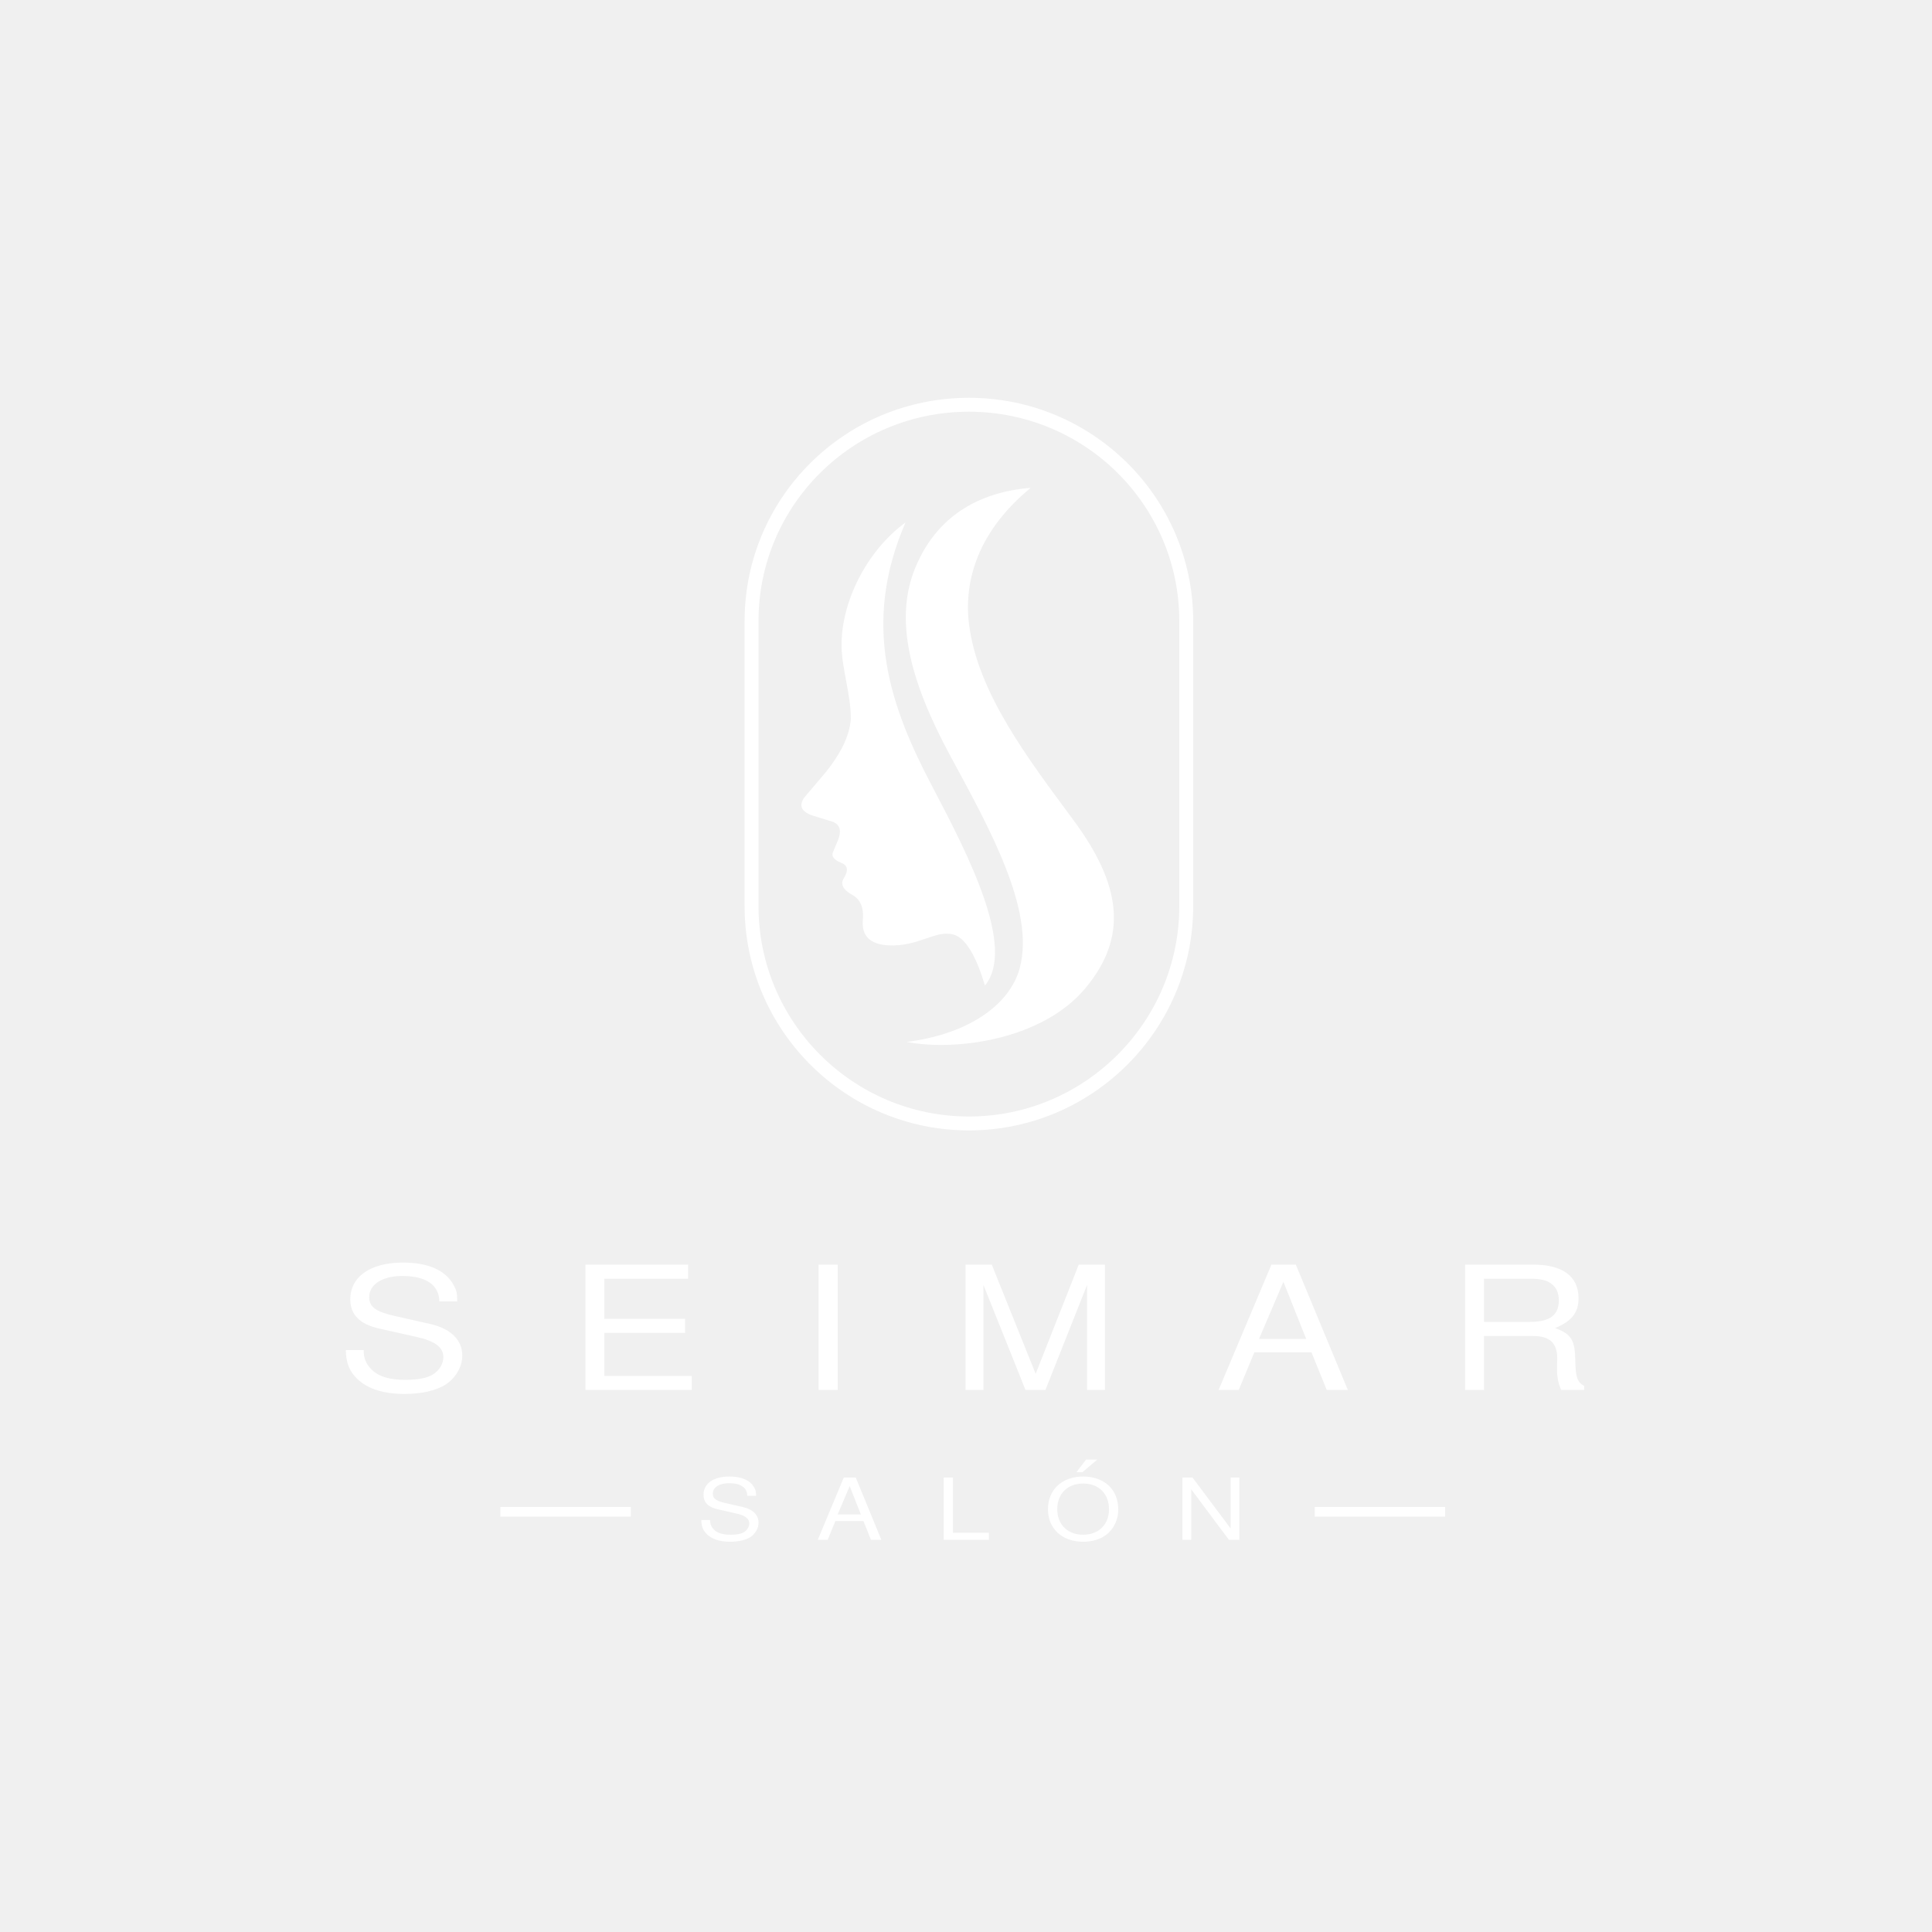
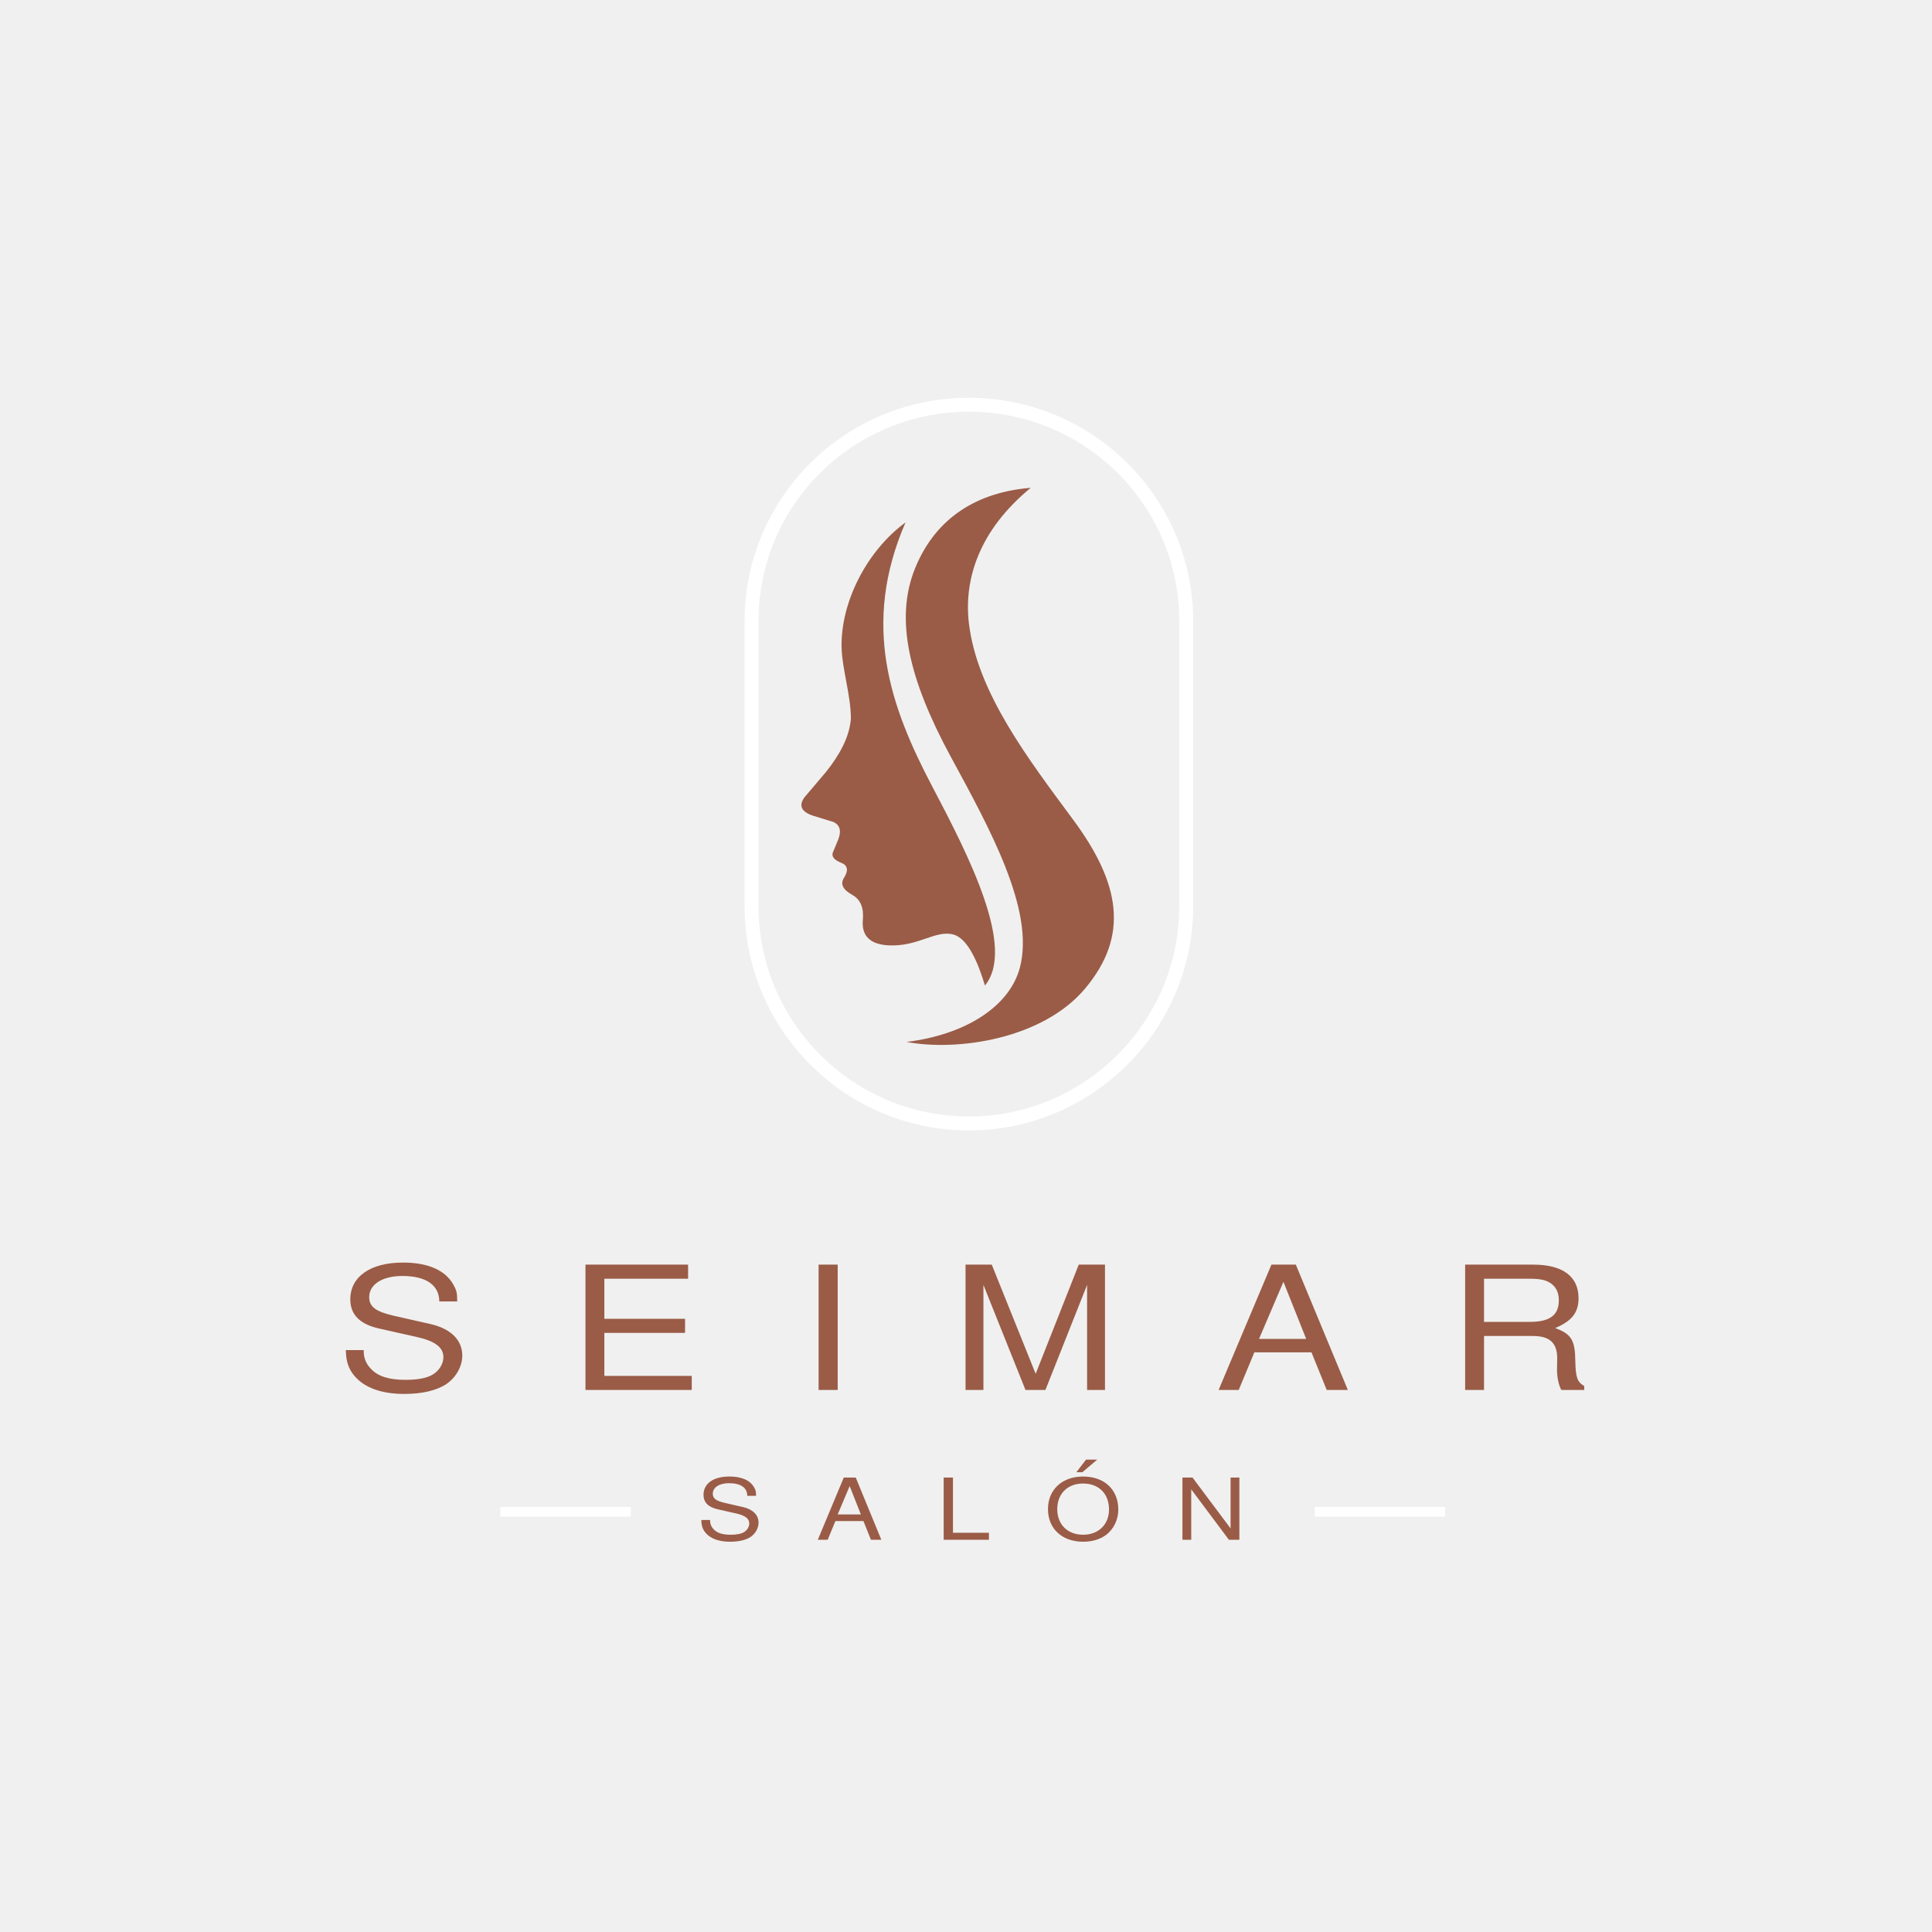
<svg xmlns="http://www.w3.org/2000/svg" width="1000" height="1000" viewBox="152 1 100 100" role="img" aria-labelledby="title desc">
-   <g id="logo" fill="#fff">
+   <g id="logo" fill="#9a5c47">
    <g id="simbolo">
      <path d="M202.15 21.95 C208.35 21.95 213.4 26.95 213.4 33.15 V47.9 C213.4 54.1 208.35 59.15 202.15 59.15 C195.94 59.15 190.9 54.1 190.9 47.9 V33.15 C190.9 26.95 195.94 21.95 202.15 21.95 Z" fill="none" stroke="#fff" stroke-width="0.72" />
      <path id="cabello" d="M205.35 26.25 C202.7 28.43 201.88 30.95 202.15 33.26 C202.58 36.86 205.26 40.33 207.54 43.42 C210.01 46.75 210.44 49.45 208.17 52.16 C205.98 54.78 201.56 55.43 198.92 54.93 C201.94 54.56 204.25 53.12 204.79 51.08 C205.57 48.1 203.23 43.89 201.18 40.11 C199.06 36.18 198.29 33.04 199.37 30.4 C200.45 27.76 202.62 26.47 205.35 26.25 Z" />
      <path id="perfil" d="M198.87 28.04 C196.85 29.52 195.51 32.19 195.56 34.5 C195.59 35.67 196.05 37.01 196.04 38.22 C195.96 39.16 195.46 40.07 194.75 40.96 L193.63 42.28 Q193.18 42.92 194.08 43.22 L195.15 43.55 Q195.65 43.8 195.38 44.47 L195.11 45.12 Q194.99 45.43 195.52 45.65 Q196.05 45.84 195.69 46.43 Q195.37 46.91 196.13 47.33 Q196.75 47.68 196.66 48.63 Q196.56 49.84 197.96 49.93 C199.52 50.02 200.42 49.12 201.34 49.37 C202.1 49.56 202.64 50.87 202.98 52.01 C204.58 50.07 202.16 45.33 200.27 41.74 C198.08 37.59 196.57 33.34 198.87 28.04 Z" />
    </g>
    <path transform="matrix(0.01052027 0 0 0.00890052 169.395 72.94529)" d="M596 -515C596 -565 593 -579 577 -613C537 -697 452 -741 329 -741C169 -741 70 -659 70 -527C70 -438 117 -382 213 -357L394 -309C487 -285 528 -248 528 -191C528 -152 507 -112 476 -90C447 -69 401 -59 342 -59C262 -59 209 -78 174 -120C147 -152 135 -187 136 -232H48C49 -165 62 -121 91 -81C141 -12 225 23 336 23C423 23 494 3 541 -33C590 -72 621 -137 621 -200C621 -290 565 -356 466 -383L283 -432C195 -456 163 -484 163 -540C163 -614 228 -663 326 -663C442 -663 507 -611 508 -515ZM1320 -332H1717V-414H1320V-647H1732V-729H1227V0H1750V-82H1320ZM2468 -729H2374V0H2468ZM3490 0 3695 -611V0H3783V-729H3654L3442 -94L3226 -729H3097V0H3185V-611L3392 0ZM4799 -219 4874 0H4978L4722 -729H4602L4342 0H4441L4518 -219ZM4773 -297H4541L4661 -629ZM5648 -314H5888C5971 -314 6008 -274 6008 -184L6007 -119C6007 -74 6015 -30 6028 0H6141V-23C6106 -47 6099 -73 6097 -170C6096 -290 6077 -326 5998 -360C6080 -401 6113 -450 6113 -534C6113 -660 6035 -729 5891 -729H5555V0H5648ZM5648 -396V-647H5873C5925 -647 5955 -639 5978 -619C6003 -598 6016 -565 6016 -522C6016 -435 5972 -396 5873 -396Z" />
    <path transform="matrix(0.00517081 0 0 0.00441788 188.0518 80.69839)" d="M596 -515C596 -565 593 -579 577 -613C537 -697 452 -741 329 -741C169 -741 70 -659 70 -527C70 -438 117 -382 213 -357L394 -309C487 -285 528 -248 528 -191C528 -152 507 -112 476 -90C447 -69 401 -59 342 -59C262 -59 209 -78 174 -120C147 -152 135 -187 136 -232H48C49 -165 62 -121 91 -81C141 -12 225 23 336 23C423 23 494 3 541 -33C590 -72 621 -137 621 -200C621 -290 565 -356 466 -383L283 -432C195 -456 163 -484 163 -540C163 -614 228 -663 326 -663C442 -663 507 -611 508 -515ZM1671 -219 1746 0H1850L1594 -729H1474L1214 0H1313L1390 -219ZM1645 -297H1413L1533 -629ZM2567 -729H2474V0H2927V-82H2567ZM3869 -741C3660 -741 3518 -587 3518 -359C3518 -130 3659 23 3870 23C3959 23 4037 -4 4096 -54C4175 -121 4222 -234 4222 -353C4222 -588 4083 -741 3869 -741ZM3869 -659C4027 -659 4129 -540 4129 -355C4129 -179 4024 -59 3870 -59C3714 -59 3611 -179 3611 -359C3611 -539 3714 -659 3869 -659ZM3899 -939 3802 -791H3862L4011 -939ZM5434 -729H5346V-133L4965 -729H4864V0H4952V-591L5329 0H5434Z" />
    <path d="M177.9 79.25 H184.65 M220.05 79.25 H226.8" fill="none" stroke="#fff" stroke-width="0.5" />
  </g>
</svg>
